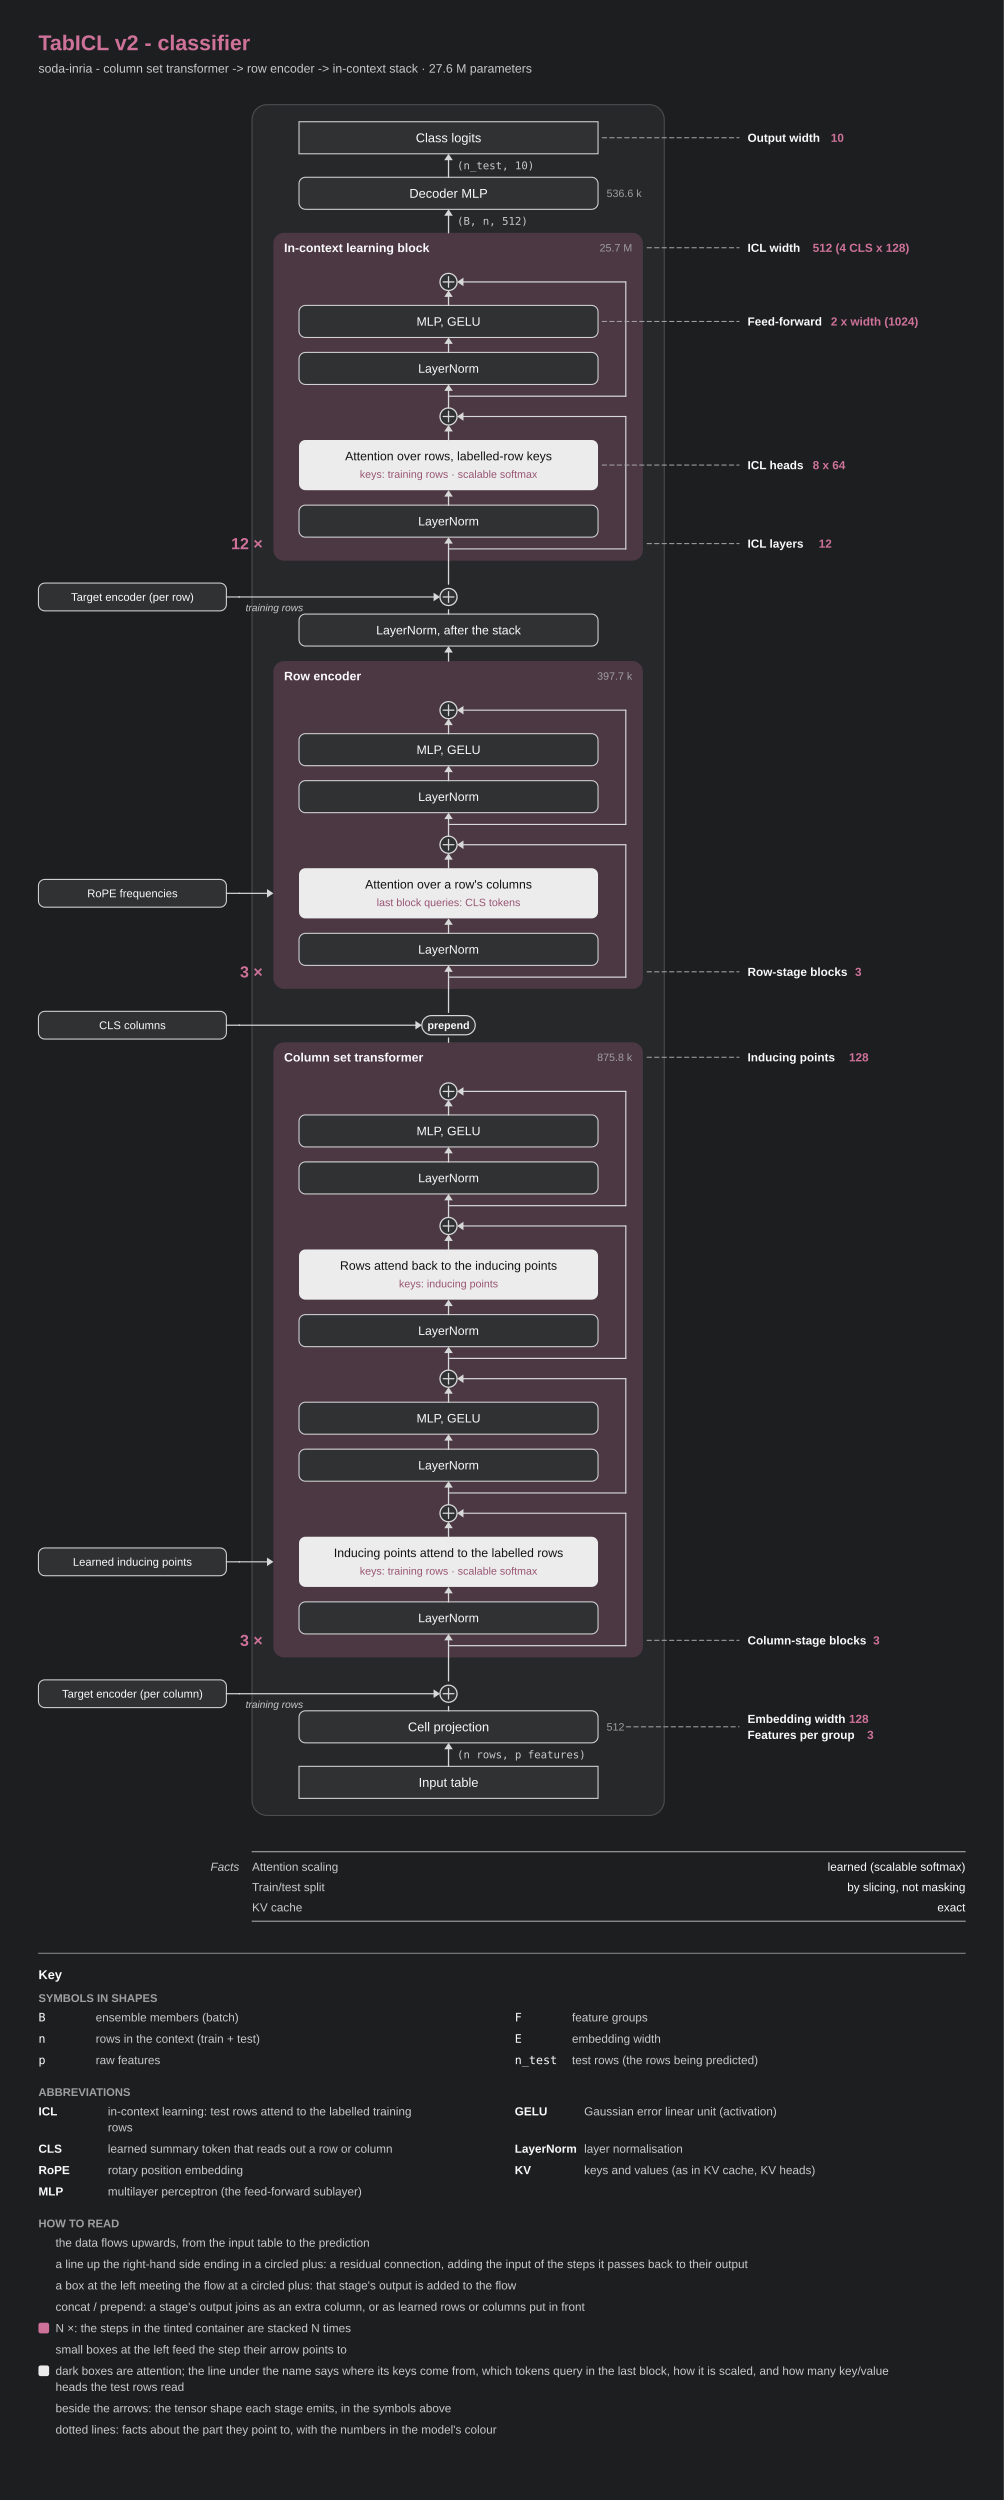
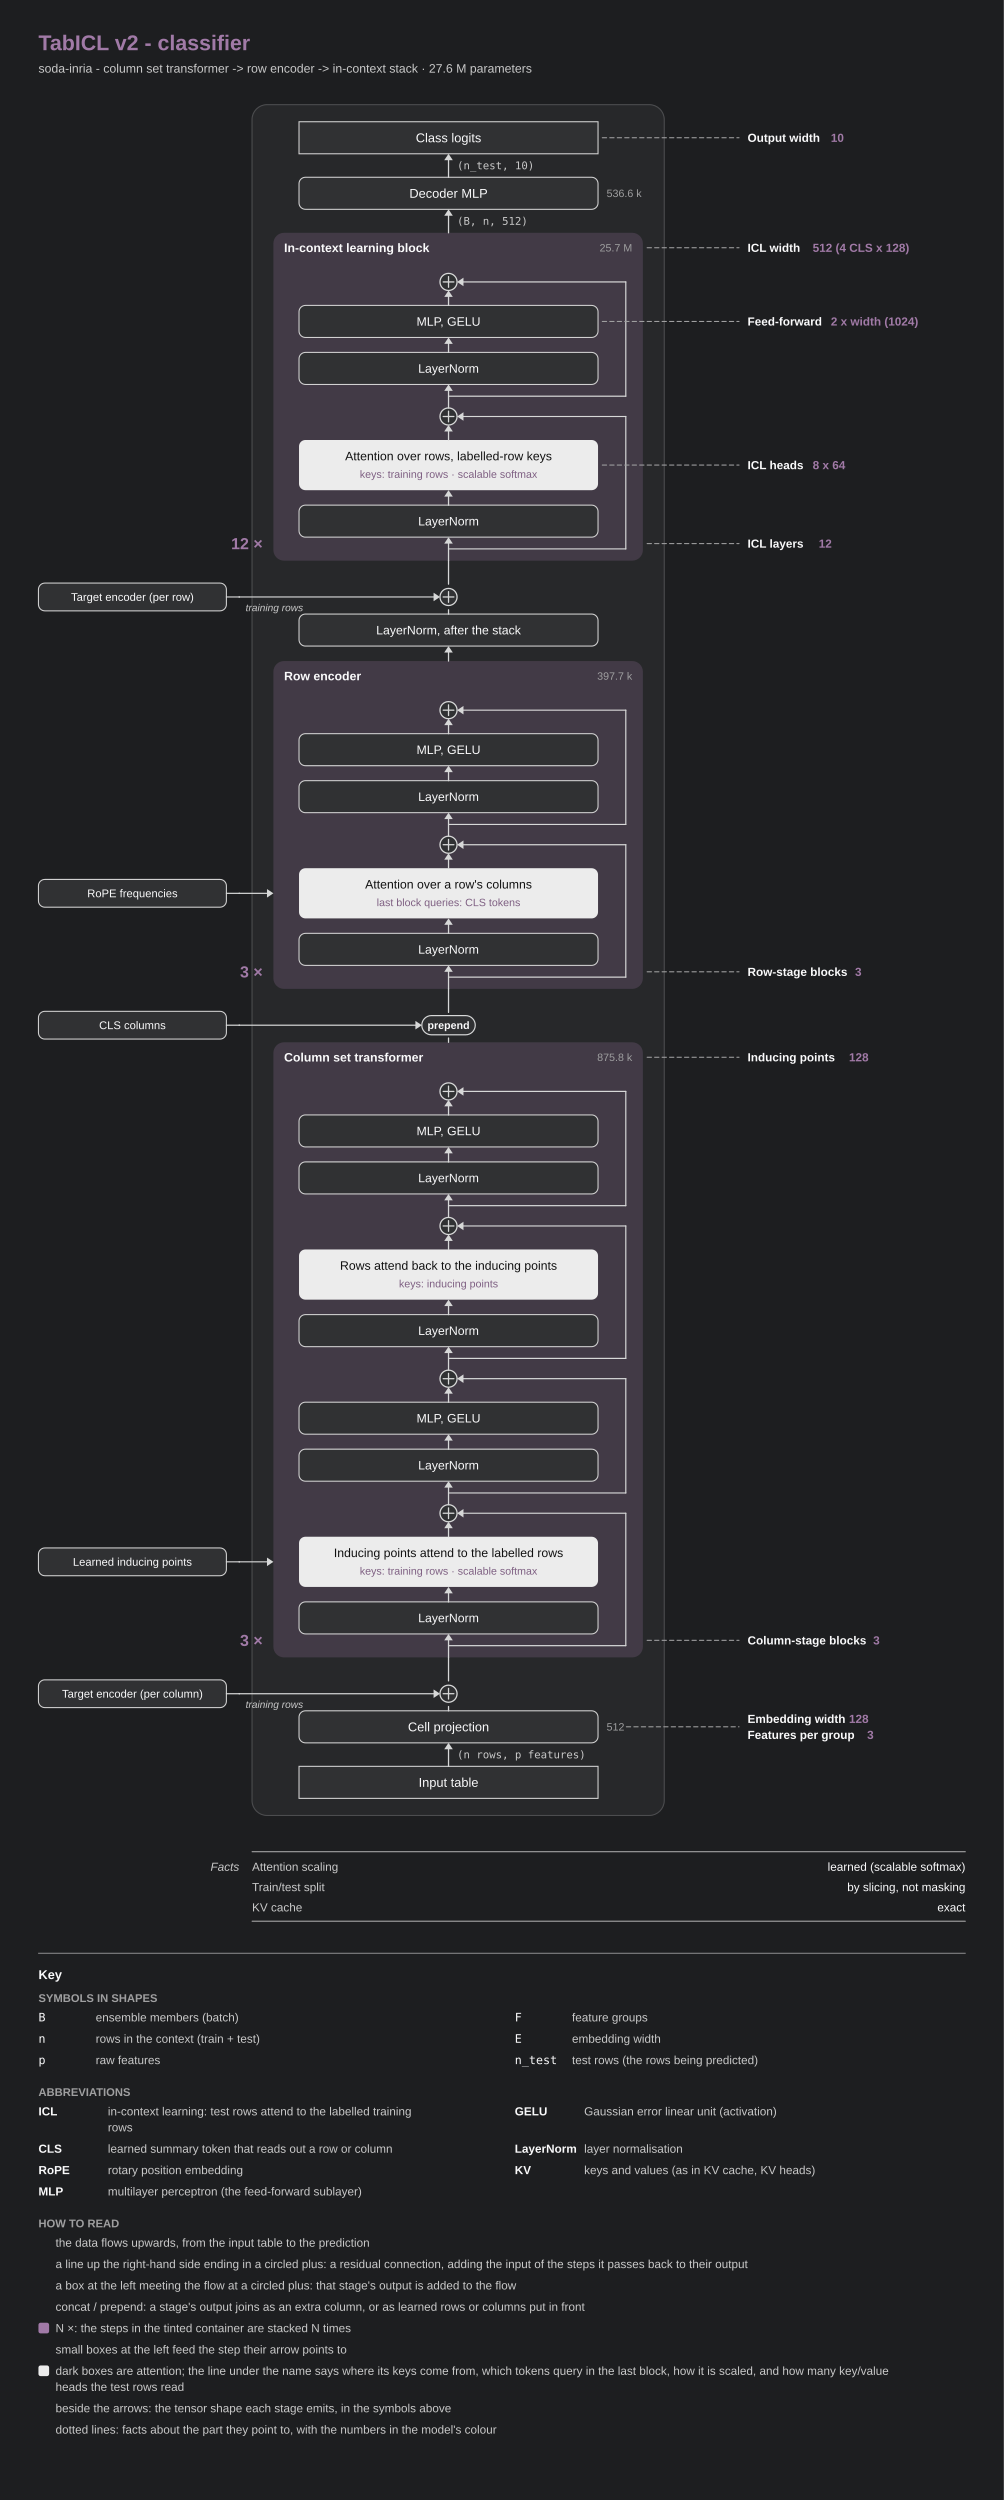
<svg xmlns="http://www.w3.org/2000/svg" width="940" height="2341" viewBox="0 0 940 2341">
  <rect width="940" height="2341" fill="#1d1e20" />
-   <text x="36" y="40" dy="0.35em" font-family="-apple-system, BlinkMacSystemFont, 'Segoe UI', 'Helvetica Neue', Arial, sans-serif" font-size="20px" font-weight="600" fill="#CE729A">TabICL v2 - classifier</text>
+   <text x="36" y="40" dy="0.35em" font-family="-apple-system, BlinkMacSystemFont, 'Segoe UI', 'Helvetica Neue', Arial, sans-serif" font-size="20px" font-weight="600" fill="#A17AA7">TabICL v2 - classifier</text>
  <text x="36" y="64" dy="0.35em" font-family="-apple-system, BlinkMacSystemFont, 'Segoe UI', 'Helvetica Neue', Arial, sans-serif" font-size="11.5px" fill="#C9C9C9">soda-inria  -  column set transformer -&gt; row encoder -&gt; in-context stack  ·  27.6 M parameters</text>
  <rect x="236" y="98" width="386" height="1602" rx="14" fill="#27282A" stroke="#4C4D4F" stroke-width="1" />
-   <rect x="256" y="976" width="346" height="576" rx="10" fill="#4C3843" />
-   <rect x="256" y="619" width="346" height="307" rx="10" fill="#4C3843" />
-   <rect x="256" y="218" width="346" height="307" rx="10" fill="#4C3843" />
+   <rect x="256" y="976" width="346" height="576" rx="10" fill="#423A46" />
+   <rect x="256" y="619" width="346" height="307" rx="10" fill="#423A46" />
+   <rect x="256" y="218" width="346" height="307" rx="10" fill="#423A46" />
  <rect x="280" y="1654" width="280" height="30" fill="#303133" stroke="#D1D1D1" stroke-width="1" />
  <text x="420" y="1669" dy="0.35em" font-family="-apple-system, BlinkMacSystemFont, 'Segoe UI', 'Helvetica Neue', Arial, sans-serif" font-size="12px" text-anchor="middle" fill="#FAFAFB">Input table</text>
  <line x1="420" y1="1654" x2="420" y2="1637" stroke="#D7D8D8" stroke-width="1.2" stroke-linecap="round" />
  <polygon points="416,1638 424,1638 420,1632" fill="#D7D8D8" />
  <rect x="280" y="1602" width="280" height="30" rx="6" fill="#303133" stroke="#D1D1D1" stroke-width="1" />
  <text x="420" y="1617" dy="0.35em" font-family="-apple-system, BlinkMacSystemFont, 'Segoe UI', 'Helvetica Neue', Arial, sans-serif" font-size="12px" text-anchor="middle" fill="#FAFAFB">Cell projection</text>
  <text x="568" y="1617" dy="0.35em" font-family="-apple-system, BlinkMacSystemFont, 'Segoe UI', 'Helvetica Neue', Arial, sans-serif" font-size="10px" fill="#9F9FA0">512</text>
  <line x1="420" y1="1602" x2="420" y2="1598" stroke="#D7D8D8" stroke-width="1.2" stroke-linecap="round" />
  <rect x="412" y="1578" width="16" height="16" rx="8" fill="#303133" stroke="#D7D8D8" stroke-width="1.2" />
  <line x1="415" y1="1586" x2="425" y2="1586" stroke="#D7D8D8" stroke-width="1.2" stroke-linecap="round" />
  <line x1="420" y1="1591" x2="420" y2="1581" stroke="#D7D8D8" stroke-width="1.2" stroke-linecap="round" />
  <line x1="420" y1="1574" x2="420" y2="1552" stroke="#D7D8D8" stroke-width="1.2" stroke-linecap="round" />
  <line x1="420" y1="1552" x2="420" y2="1535" stroke="#D7D8D8" stroke-width="1.2" stroke-linecap="round" />
  <polygon points="416,1536 424,1536 420,1530" fill="#D7D8D8" />
  <rect x="280" y="1500" width="280" height="30" rx="6" fill="#303133" stroke="#D1D1D1" stroke-width="1" />
  <text x="420" y="1515" dy="0.35em" font-family="-apple-system, BlinkMacSystemFont, 'Segoe UI', 'Helvetica Neue', Arial, sans-serif" font-size="11.5px" text-anchor="middle" fill="#FAFAFB">LayerNorm</text>
  <line x1="420" y1="1500" x2="420" y2="1491" stroke="#D7D8D8" stroke-width="1.2" stroke-linecap="round" />
  <polygon points="416,1492 424,1492 420,1486" fill="#D7D8D8" />
  <rect x="280" y="1439" width="280" height="47" rx="6" fill="#ECECEC" />
  <text x="420" y="1454" dy="0.35em" font-family="-apple-system, BlinkMacSystemFont, 'Segoe UI', 'Helvetica Neue', Arial, sans-serif" font-size="11.5px" text-anchor="middle" fill="#111111">Inducing points attend to the labelled rows</text>
-   <text x="420" y="1471" dy="0.35em" font-family="-apple-system, BlinkMacSystemFont, 'Segoe UI', 'Helvetica Neue', Arial, sans-serif" font-size="10px" text-anchor="middle" fill="#985472">keys: training rows · scalable softmax</text>
+   <text x="420" y="1471" dy="0.35em" font-family="-apple-system, BlinkMacSystemFont, 'Segoe UI', 'Helvetica Neue', Arial, sans-serif" font-size="10px" text-anchor="middle" fill="#7E5F82">keys: training rows · scalable softmax</text>
  <line x1="420" y1="1439" x2="420" y2="1430" stroke="#D7D8D8" stroke-width="1.2" stroke-linecap="round" />
  <polygon points="416,1431 424,1431 420,1425" fill="#D7D8D8" />
  <rect x="412" y="1409" width="16" height="16" rx="8" fill="#303133" stroke="#D7D8D8" stroke-width="1.2" />
  <line x1="415" y1="1417" x2="425" y2="1417" stroke="#D7D8D8" stroke-width="1.2" stroke-linecap="round" />
  <line x1="420" y1="1422" x2="420" y2="1412" stroke="#D7D8D8" stroke-width="1.2" stroke-linecap="round" />
  <line x1="420" y1="1541" x2="586" y2="1541" stroke="#D7D8D8" stroke-width="1.1" stroke-linecap="round" />
  <line x1="586" y1="1541" x2="586" y2="1417" stroke="#D7D8D8" stroke-width="1.1" stroke-linecap="round" />
  <line x1="586" y1="1417" x2="433" y2="1417" stroke="#D7D8D8" stroke-width="1.1" stroke-linecap="round" />
  <polygon points="434,1421 434,1413 428,1417" fill="#D7D8D8" />
  <line x1="420" y1="1409" x2="420" y2="1392" stroke="#D7D8D8" stroke-width="1.2" stroke-linecap="round" />
  <polygon points="416,1393 424,1393 420,1387" fill="#D7D8D8" />
  <rect x="280" y="1357" width="280" height="30" rx="6" fill="#303133" stroke="#D1D1D1" stroke-width="1" />
  <text x="420" y="1372" dy="0.35em" font-family="-apple-system, BlinkMacSystemFont, 'Segoe UI', 'Helvetica Neue', Arial, sans-serif" font-size="11.5px" text-anchor="middle" fill="#FAFAFB">LayerNorm</text>
  <line x1="420" y1="1357" x2="420" y2="1348" stroke="#D7D8D8" stroke-width="1.2" stroke-linecap="round" />
  <polygon points="416,1349 424,1349 420,1343" fill="#D7D8D8" />
  <rect x="280" y="1313" width="280" height="30" rx="6" fill="#303133" stroke="#D1D1D1" stroke-width="1" />
  <text x="420" y="1328" dy="0.35em" font-family="-apple-system, BlinkMacSystemFont, 'Segoe UI', 'Helvetica Neue', Arial, sans-serif" font-size="11.5px" text-anchor="middle" fill="#FAFAFB">MLP, GELU</text>
  <line x1="420" y1="1313" x2="420" y2="1304" stroke="#D7D8D8" stroke-width="1.2" stroke-linecap="round" />
  <polygon points="416,1305 424,1305 420,1299" fill="#D7D8D8" />
  <rect x="412" y="1283" width="16" height="16" rx="8" fill="#303133" stroke="#D7D8D8" stroke-width="1.2" />
  <line x1="415" y1="1291" x2="425" y2="1291" stroke="#D7D8D8" stroke-width="1.2" stroke-linecap="round" />
  <line x1="420" y1="1296" x2="420" y2="1286" stroke="#D7D8D8" stroke-width="1.2" stroke-linecap="round" />
  <line x1="420" y1="1398" x2="586" y2="1398" stroke="#D7D8D8" stroke-width="1.1" stroke-linecap="round" />
  <line x1="586" y1="1398" x2="586" y2="1291" stroke="#D7D8D8" stroke-width="1.1" stroke-linecap="round" />
  <line x1="586" y1="1291" x2="433" y2="1291" stroke="#D7D8D8" stroke-width="1.1" stroke-linecap="round" />
  <polygon points="434,1295 434,1287 428,1291" fill="#D7D8D8" />
  <line x1="420" y1="1283" x2="420" y2="1266" stroke="#D7D8D8" stroke-width="1.2" stroke-linecap="round" />
  <polygon points="416,1267 424,1267 420,1261" fill="#D7D8D8" />
  <rect x="280" y="1231" width="280" height="30" rx="6" fill="#303133" stroke="#D1D1D1" stroke-width="1" />
  <text x="420" y="1246" dy="0.35em" font-family="-apple-system, BlinkMacSystemFont, 'Segoe UI', 'Helvetica Neue', Arial, sans-serif" font-size="11.5px" text-anchor="middle" fill="#FAFAFB">LayerNorm</text>
  <line x1="420" y1="1231" x2="420" y2="1222" stroke="#D7D8D8" stroke-width="1.2" stroke-linecap="round" />
  <polygon points="416,1223 424,1223 420,1217" fill="#D7D8D8" />
  <rect x="280" y="1170" width="280" height="47" rx="6" fill="#ECECEC" />
  <text x="420" y="1185" dy="0.35em" font-family="-apple-system, BlinkMacSystemFont, 'Segoe UI', 'Helvetica Neue', Arial, sans-serif" font-size="11.5px" text-anchor="middle" fill="#111111">Rows attend back to the inducing points</text>
-   <text x="420" y="1202" dy="0.35em" font-family="-apple-system, BlinkMacSystemFont, 'Segoe UI', 'Helvetica Neue', Arial, sans-serif" font-size="10px" text-anchor="middle" fill="#985472">keys: inducing points</text>
+   <text x="420" y="1202" dy="0.35em" font-family="-apple-system, BlinkMacSystemFont, 'Segoe UI', 'Helvetica Neue', Arial, sans-serif" font-size="10px" text-anchor="middle" fill="#7E5F82">keys: inducing points</text>
  <line x1="420" y1="1170" x2="420" y2="1161" stroke="#D7D8D8" stroke-width="1.2" stroke-linecap="round" />
  <polygon points="416,1162 424,1162 420,1156" fill="#D7D8D8" />
  <rect x="412" y="1140" width="16" height="16" rx="8" fill="#303133" stroke="#D7D8D8" stroke-width="1.2" />
  <line x1="415" y1="1148" x2="425" y2="1148" stroke="#D7D8D8" stroke-width="1.2" stroke-linecap="round" />
  <line x1="420" y1="1153" x2="420" y2="1143" stroke="#D7D8D8" stroke-width="1.2" stroke-linecap="round" />
  <line x1="420" y1="1272" x2="586" y2="1272" stroke="#D7D8D8" stroke-width="1.1" stroke-linecap="round" />
  <line x1="586" y1="1272" x2="586" y2="1148" stroke="#D7D8D8" stroke-width="1.1" stroke-linecap="round" />
  <line x1="586" y1="1148" x2="433" y2="1148" stroke="#D7D8D8" stroke-width="1.1" stroke-linecap="round" />
  <polygon points="434,1152 434,1144 428,1148" fill="#D7D8D8" />
  <line x1="420" y1="1140" x2="420" y2="1123" stroke="#D7D8D8" stroke-width="1.2" stroke-linecap="round" />
  <polygon points="416,1124 424,1124 420,1118" fill="#D7D8D8" />
  <rect x="280" y="1088" width="280" height="30" rx="6" fill="#303133" stroke="#D1D1D1" stroke-width="1" />
  <text x="420" y="1103" dy="0.35em" font-family="-apple-system, BlinkMacSystemFont, 'Segoe UI', 'Helvetica Neue', Arial, sans-serif" font-size="11.5px" text-anchor="middle" fill="#FAFAFB">LayerNorm</text>
  <line x1="420" y1="1088" x2="420" y2="1079" stroke="#D7D8D8" stroke-width="1.2" stroke-linecap="round" />
  <polygon points="416,1080 424,1080 420,1074" fill="#D7D8D8" />
  <rect x="280" y="1044" width="280" height="30" rx="6" fill="#303133" stroke="#D1D1D1" stroke-width="1" />
  <text x="420" y="1059" dy="0.35em" font-family="-apple-system, BlinkMacSystemFont, 'Segoe UI', 'Helvetica Neue', Arial, sans-serif" font-size="11.5px" text-anchor="middle" fill="#FAFAFB">MLP, GELU</text>
  <line x1="420" y1="1044" x2="420" y2="1035" stroke="#D7D8D8" stroke-width="1.2" stroke-linecap="round" />
  <polygon points="416,1036 424,1036 420,1030" fill="#D7D8D8" />
  <rect x="412" y="1014" width="16" height="16" rx="8" fill="#303133" stroke="#D7D8D8" stroke-width="1.2" />
  <line x1="415" y1="1022" x2="425" y2="1022" stroke="#D7D8D8" stroke-width="1.2" stroke-linecap="round" />
  <line x1="420" y1="1027" x2="420" y2="1017" stroke="#D7D8D8" stroke-width="1.2" stroke-linecap="round" />
  <line x1="420" y1="1129" x2="586" y2="1129" stroke="#D7D8D8" stroke-width="1.1" stroke-linecap="round" />
  <line x1="586" y1="1129" x2="586" y2="1022" stroke="#D7D8D8" stroke-width="1.1" stroke-linecap="round" />
  <line x1="586" y1="1022" x2="433" y2="1022" stroke="#D7D8D8" stroke-width="1.1" stroke-linecap="round" />
  <polygon points="434,1026 434,1018 428,1022" fill="#D7D8D8" />
  <text x="266" y="990" dy="0.35em" font-family="-apple-system, BlinkMacSystemFont, 'Segoe UI', 'Helvetica Neue', Arial, sans-serif" font-size="11.5px" font-weight="600" fill="#FAFAFB">Column set transformer</text>
  <text x="592" y="990" dy="0.35em" font-family="-apple-system, BlinkMacSystemFont, 'Segoe UI', 'Helvetica Neue', Arial, sans-serif" font-size="10px" text-anchor="end" fill="#9F9FA0">875.8 k</text>
-   <text x="246" y="1536" dy="0.35em" font-family="-apple-system, BlinkMacSystemFont, 'Segoe UI', 'Helvetica Neue', Arial, sans-serif" font-size="15px" font-weight="600" text-anchor="end" fill="#CE729A">3 ×</text>
+   <text x="246" y="1536" dy="0.35em" font-family="-apple-system, BlinkMacSystemFont, 'Segoe UI', 'Helvetica Neue', Arial, sans-serif" font-size="15px" font-weight="600" text-anchor="end" fill="#A17AA7">3 ×</text>
  <line x1="420" y1="976" x2="420" y2="972" stroke="#D7D8D8" stroke-width="1.2" stroke-linecap="round" />
  <rect x="394.98" y="951" width="50.05" height="18" rx="9" fill="#303133" stroke="#D7D8D8" stroke-width="1.1" />
  <text x="420" y="960" dy="0.35em" font-family="-apple-system, BlinkMacSystemFont, 'Segoe UI', 'Helvetica Neue', Arial, sans-serif" font-size="10px" font-weight="600" text-anchor="middle" fill="#FAFAFB">prepend</text>
  <line x1="420" y1="948" x2="420" y2="926" stroke="#D7D8D8" stroke-width="1.2" stroke-linecap="round" />
  <line x1="420" y1="926" x2="420" y2="909" stroke="#D7D8D8" stroke-width="1.2" stroke-linecap="round" />
  <polygon points="416,910 424,910 420,904" fill="#D7D8D8" />
  <rect x="280" y="874" width="280" height="30" rx="6" fill="#303133" stroke="#D1D1D1" stroke-width="1" />
  <text x="420" y="889" dy="0.35em" font-family="-apple-system, BlinkMacSystemFont, 'Segoe UI', 'Helvetica Neue', Arial, sans-serif" font-size="11.5px" text-anchor="middle" fill="#FAFAFB">LayerNorm</text>
  <line x1="420" y1="874" x2="420" y2="865" stroke="#D7D8D8" stroke-width="1.2" stroke-linecap="round" />
  <polygon points="416,866 424,866 420,860" fill="#D7D8D8" />
  <rect x="280" y="813" width="280" height="47" rx="6" fill="#ECECEC" />
  <text x="420" y="828" dy="0.35em" font-family="-apple-system, BlinkMacSystemFont, 'Segoe UI', 'Helvetica Neue', Arial, sans-serif" font-size="11.5px" text-anchor="middle" fill="#111111">Attention over a row's columns</text>
-   <text x="420" y="845" dy="0.35em" font-family="-apple-system, BlinkMacSystemFont, 'Segoe UI', 'Helvetica Neue', Arial, sans-serif" font-size="10px" text-anchor="middle" fill="#985472">last block queries: CLS tokens</text>
+   <text x="420" y="845" dy="0.35em" font-family="-apple-system, BlinkMacSystemFont, 'Segoe UI', 'Helvetica Neue', Arial, sans-serif" font-size="10px" text-anchor="middle" fill="#7E5F82">last block queries: CLS tokens</text>
  <line x1="420" y1="813" x2="420" y2="804" stroke="#D7D8D8" stroke-width="1.2" stroke-linecap="round" />
  <polygon points="416,805 424,805 420,799" fill="#D7D8D8" />
  <rect x="412" y="783" width="16" height="16" rx="8" fill="#303133" stroke="#D7D8D8" stroke-width="1.2" />
  <line x1="415" y1="791" x2="425" y2="791" stroke="#D7D8D8" stroke-width="1.2" stroke-linecap="round" />
  <line x1="420" y1="796" x2="420" y2="786" stroke="#D7D8D8" stroke-width="1.2" stroke-linecap="round" />
  <line x1="420" y1="915" x2="586" y2="915" stroke="#D7D8D8" stroke-width="1.1" stroke-linecap="round" />
  <line x1="586" y1="915" x2="586" y2="791" stroke="#D7D8D8" stroke-width="1.1" stroke-linecap="round" />
  <line x1="586" y1="791" x2="433" y2="791" stroke="#D7D8D8" stroke-width="1.1" stroke-linecap="round" />
  <polygon points="434,795 434,787 428,791" fill="#D7D8D8" />
  <line x1="420" y1="783" x2="420" y2="766" stroke="#D7D8D8" stroke-width="1.2" stroke-linecap="round" />
  <polygon points="416,767 424,767 420,761" fill="#D7D8D8" />
  <rect x="280" y="731" width="280" height="30" rx="6" fill="#303133" stroke="#D1D1D1" stroke-width="1" />
  <text x="420" y="746" dy="0.35em" font-family="-apple-system, BlinkMacSystemFont, 'Segoe UI', 'Helvetica Neue', Arial, sans-serif" font-size="11.5px" text-anchor="middle" fill="#FAFAFB">LayerNorm</text>
  <line x1="420" y1="731" x2="420" y2="722" stroke="#D7D8D8" stroke-width="1.2" stroke-linecap="round" />
  <polygon points="416,723 424,723 420,717" fill="#D7D8D8" />
  <rect x="280" y="687" width="280" height="30" rx="6" fill="#303133" stroke="#D1D1D1" stroke-width="1" />
  <text x="420" y="702" dy="0.35em" font-family="-apple-system, BlinkMacSystemFont, 'Segoe UI', 'Helvetica Neue', Arial, sans-serif" font-size="11.5px" text-anchor="middle" fill="#FAFAFB">MLP, GELU</text>
  <line x1="420" y1="687" x2="420" y2="678" stroke="#D7D8D8" stroke-width="1.2" stroke-linecap="round" />
  <polygon points="416,679 424,679 420,673" fill="#D7D8D8" />
  <rect x="412" y="657" width="16" height="16" rx="8" fill="#303133" stroke="#D7D8D8" stroke-width="1.2" />
  <line x1="415" y1="665" x2="425" y2="665" stroke="#D7D8D8" stroke-width="1.2" stroke-linecap="round" />
  <line x1="420" y1="670" x2="420" y2="660" stroke="#D7D8D8" stroke-width="1.2" stroke-linecap="round" />
  <line x1="420" y1="772" x2="586" y2="772" stroke="#D7D8D8" stroke-width="1.1" stroke-linecap="round" />
  <line x1="586" y1="772" x2="586" y2="665" stroke="#D7D8D8" stroke-width="1.1" stroke-linecap="round" />
  <line x1="586" y1="665" x2="433" y2="665" stroke="#D7D8D8" stroke-width="1.1" stroke-linecap="round" />
  <polygon points="434,669 434,661 428,665" fill="#D7D8D8" />
  <text x="266" y="633" dy="0.35em" font-family="-apple-system, BlinkMacSystemFont, 'Segoe UI', 'Helvetica Neue', Arial, sans-serif" font-size="11.5px" font-weight="600" fill="#FAFAFB">Row encoder</text>
  <text x="592" y="633" dy="0.35em" font-family="-apple-system, BlinkMacSystemFont, 'Segoe UI', 'Helvetica Neue', Arial, sans-serif" font-size="10px" text-anchor="end" fill="#9F9FA0">397.7 k</text>
-   <text x="246" y="910" dy="0.35em" font-family="-apple-system, BlinkMacSystemFont, 'Segoe UI', 'Helvetica Neue', Arial, sans-serif" font-size="15px" font-weight="600" text-anchor="end" fill="#CE729A">3 ×</text>
+   <text x="246" y="910" dy="0.35em" font-family="-apple-system, BlinkMacSystemFont, 'Segoe UI', 'Helvetica Neue', Arial, sans-serif" font-size="15px" font-weight="600" text-anchor="end" fill="#A17AA7">3 ×</text>
  <line x1="420" y1="619" x2="420" y2="610" stroke="#D7D8D8" stroke-width="1.2" stroke-linecap="round" />
  <polygon points="416,611 424,611 420,605" fill="#D7D8D8" />
  <rect x="280" y="575" width="280" height="30" rx="6" fill="#303133" stroke="#D1D1D1" stroke-width="1" />
  <text x="420" y="590" dy="0.35em" font-family="-apple-system, BlinkMacSystemFont, 'Segoe UI', 'Helvetica Neue', Arial, sans-serif" font-size="11.5px" text-anchor="middle" fill="#FAFAFB">LayerNorm, after the stack</text>
  <line x1="420" y1="575" x2="420" y2="571" stroke="#D7D8D8" stroke-width="1.2" stroke-linecap="round" />
  <rect x="412" y="551" width="16" height="16" rx="8" fill="#303133" stroke="#D7D8D8" stroke-width="1.2" />
  <line x1="415" y1="559" x2="425" y2="559" stroke="#D7D8D8" stroke-width="1.2" stroke-linecap="round" />
  <line x1="420" y1="564" x2="420" y2="554" stroke="#D7D8D8" stroke-width="1.2" stroke-linecap="round" />
  <line x1="420" y1="547" x2="420" y2="525" stroke="#D7D8D8" stroke-width="1.2" stroke-linecap="round" />
  <line x1="420" y1="525" x2="420" y2="508" stroke="#D7D8D8" stroke-width="1.2" stroke-linecap="round" />
  <polygon points="416,509 424,509 420,503" fill="#D7D8D8" />
  <rect x="280" y="473" width="280" height="30" rx="6" fill="#303133" stroke="#D1D1D1" stroke-width="1" />
  <text x="420" y="488" dy="0.35em" font-family="-apple-system, BlinkMacSystemFont, 'Segoe UI', 'Helvetica Neue', Arial, sans-serif" font-size="11.5px" text-anchor="middle" fill="#FAFAFB">LayerNorm</text>
  <line x1="420" y1="473" x2="420" y2="464" stroke="#D7D8D8" stroke-width="1.2" stroke-linecap="round" />
  <polygon points="416,465 424,465 420,459" fill="#D7D8D8" />
  <rect x="280" y="412" width="280" height="47" rx="6" fill="#ECECEC" />
  <text x="420" y="427" dy="0.35em" font-family="-apple-system, BlinkMacSystemFont, 'Segoe UI', 'Helvetica Neue', Arial, sans-serif" font-size="11.5px" text-anchor="middle" fill="#111111">Attention over rows, labelled-row keys</text>
-   <text x="420" y="444" dy="0.35em" font-family="-apple-system, BlinkMacSystemFont, 'Segoe UI', 'Helvetica Neue', Arial, sans-serif" font-size="10px" text-anchor="middle" fill="#985472">keys: training rows · scalable softmax</text>
+   <text x="420" y="444" dy="0.35em" font-family="-apple-system, BlinkMacSystemFont, 'Segoe UI', 'Helvetica Neue', Arial, sans-serif" font-size="10px" text-anchor="middle" fill="#7E5F82">keys: training rows · scalable softmax</text>
  <line x1="420" y1="412" x2="420" y2="403" stroke="#D7D8D8" stroke-width="1.2" stroke-linecap="round" />
  <polygon points="416,404 424,404 420,398" fill="#D7D8D8" />
  <rect x="412" y="382" width="16" height="16" rx="8" fill="#303133" stroke="#D7D8D8" stroke-width="1.2" />
  <line x1="415" y1="390" x2="425" y2="390" stroke="#D7D8D8" stroke-width="1.2" stroke-linecap="round" />
  <line x1="420" y1="395" x2="420" y2="385" stroke="#D7D8D8" stroke-width="1.2" stroke-linecap="round" />
  <line x1="420" y1="514" x2="586" y2="514" stroke="#D7D8D8" stroke-width="1.1" stroke-linecap="round" />
  <line x1="586" y1="514" x2="586" y2="390" stroke="#D7D8D8" stroke-width="1.1" stroke-linecap="round" />
  <line x1="586" y1="390" x2="433" y2="390" stroke="#D7D8D8" stroke-width="1.1" stroke-linecap="round" />
  <polygon points="434,394 434,386 428,390" fill="#D7D8D8" />
  <line x1="420" y1="382" x2="420" y2="365" stroke="#D7D8D8" stroke-width="1.2" stroke-linecap="round" />
  <polygon points="416,366 424,366 420,360" fill="#D7D8D8" />
  <rect x="280" y="330" width="280" height="30" rx="6" fill="#303133" stroke="#D1D1D1" stroke-width="1" />
  <text x="420" y="345" dy="0.35em" font-family="-apple-system, BlinkMacSystemFont, 'Segoe UI', 'Helvetica Neue', Arial, sans-serif" font-size="11.5px" text-anchor="middle" fill="#FAFAFB">LayerNorm</text>
  <line x1="420" y1="330" x2="420" y2="321" stroke="#D7D8D8" stroke-width="1.2" stroke-linecap="round" />
  <polygon points="416,322 424,322 420,316" fill="#D7D8D8" />
  <rect x="280" y="286" width="280" height="30" rx="6" fill="#303133" stroke="#D1D1D1" stroke-width="1" />
  <text x="420" y="301" dy="0.35em" font-family="-apple-system, BlinkMacSystemFont, 'Segoe UI', 'Helvetica Neue', Arial, sans-serif" font-size="11.5px" text-anchor="middle" fill="#FAFAFB">MLP, GELU</text>
  <line x1="420" y1="286" x2="420" y2="277" stroke="#D7D8D8" stroke-width="1.2" stroke-linecap="round" />
  <polygon points="416,278 424,278 420,272" fill="#D7D8D8" />
  <rect x="412" y="256" width="16" height="16" rx="8" fill="#303133" stroke="#D7D8D8" stroke-width="1.2" />
  <line x1="415" y1="264" x2="425" y2="264" stroke="#D7D8D8" stroke-width="1.2" stroke-linecap="round" />
  <line x1="420" y1="269" x2="420" y2="259" stroke="#D7D8D8" stroke-width="1.2" stroke-linecap="round" />
  <line x1="420" y1="371" x2="586" y2="371" stroke="#D7D8D8" stroke-width="1.1" stroke-linecap="round" />
  <line x1="586" y1="371" x2="586" y2="264" stroke="#D7D8D8" stroke-width="1.1" stroke-linecap="round" />
  <line x1="586" y1="264" x2="433" y2="264" stroke="#D7D8D8" stroke-width="1.1" stroke-linecap="round" />
  <polygon points="434,268 434,260 428,264" fill="#D7D8D8" />
  <text x="266" y="232" dy="0.35em" font-family="-apple-system, BlinkMacSystemFont, 'Segoe UI', 'Helvetica Neue', Arial, sans-serif" font-size="11.5px" font-weight="600" fill="#FAFAFB">In-context learning block</text>
  <text x="592" y="232" dy="0.35em" font-family="-apple-system, BlinkMacSystemFont, 'Segoe UI', 'Helvetica Neue', Arial, sans-serif" font-size="10px" text-anchor="end" fill="#9F9FA0">25.7 M</text>
-   <text x="246" y="509" dy="0.35em" font-family="-apple-system, BlinkMacSystemFont, 'Segoe UI', 'Helvetica Neue', Arial, sans-serif" font-size="15px" font-weight="600" text-anchor="end" fill="#CE729A">12 ×</text>
+   <text x="246" y="509" dy="0.35em" font-family="-apple-system, BlinkMacSystemFont, 'Segoe UI', 'Helvetica Neue', Arial, sans-serif" font-size="15px" font-weight="600" text-anchor="end" fill="#A17AA7">12 ×</text>
  <line x1="420" y1="218" x2="420" y2="201" stroke="#D7D8D8" stroke-width="1.2" stroke-linecap="round" />
  <polygon points="416,202 424,202 420,196" fill="#D7D8D8" />
  <rect x="280" y="166" width="280" height="30" rx="6" fill="#303133" stroke="#D1D1D1" stroke-width="1" />
  <text x="420" y="181" dy="0.35em" font-family="-apple-system, BlinkMacSystemFont, 'Segoe UI', 'Helvetica Neue', Arial, sans-serif" font-size="12px" text-anchor="middle" fill="#FAFAFB">Decoder MLP</text>
  <text x="568" y="181" dy="0.35em" font-family="-apple-system, BlinkMacSystemFont, 'Segoe UI', 'Helvetica Neue', Arial, sans-serif" font-size="10px" fill="#9F9FA0">536.6 k</text>
  <line x1="420" y1="166" x2="420" y2="149" stroke="#D7D8D8" stroke-width="1.2" stroke-linecap="round" />
  <polygon points="416,150 424,150 420,144" fill="#D7D8D8" />
  <rect x="280" y="114" width="280" height="30" fill="#303133" stroke="#D1D1D1" stroke-width="1" />
  <text x="420" y="129" dy="0.35em" font-family="-apple-system, BlinkMacSystemFont, 'Segoe UI', 'Helvetica Neue', Arial, sans-serif" font-size="12px" text-anchor="middle" fill="#FAFAFB">Class logits</text>
  <rect x="36" y="1573" width="176" height="26" rx="6" fill="#303133" stroke="#D1D1D1" stroke-width="1" />
  <text x="124" y="1586" dy="0.35em" font-family="-apple-system, BlinkMacSystemFont, 'Segoe UI', 'Helvetica Neue', Arial, sans-serif" font-size="10.5px" text-anchor="middle" fill="#FAFAFB">Target encoder (per column)</text>
  <line x1="212" y1="1586" x2="224" y2="1586" stroke="#D7D8D8" stroke-width="1.1" stroke-linecap="round" />
  <line x1="224" y1="1586" x2="224" y2="1586" stroke="#D7D8D8" stroke-width="1.1" stroke-linecap="round" />
  <line x1="224" y1="1586" x2="407" y2="1586" stroke="#D7D8D8" stroke-width="1.1" stroke-linecap="round" />
  <polygon points="406,1590 406,1582 412,1586" fill="#D7D8D8" />
  <text x="230" y="1596" dy="0.35em" font-family="-apple-system, BlinkMacSystemFont, 'Segoe UI', 'Helvetica Neue', Arial, sans-serif" font-size="9.5px" font-style="italic" fill="#C9C9C9">training rows</text>
  <rect x="36" y="1449.5" width="176" height="26" rx="6" fill="#303133" stroke="#D1D1D1" stroke-width="1" />
  <text x="124" y="1462.5" dy="0.35em" font-family="-apple-system, BlinkMacSystemFont, 'Segoe UI', 'Helvetica Neue', Arial, sans-serif" font-size="10.5px" text-anchor="middle" fill="#FAFAFB">Learned inducing points</text>
  <line x1="212" y1="1462.5" x2="224" y2="1462.5" stroke="#D7D8D8" stroke-width="1.1" stroke-linecap="round" />
  <line x1="224" y1="1462.5" x2="224" y2="1462.5" stroke="#D7D8D8" stroke-width="1.1" stroke-linecap="round" />
  <line x1="224" y1="1462.5" x2="251" y2="1462.5" stroke="#D7D8D8" stroke-width="1.1" stroke-linecap="round" />
  <polygon points="250,1466.5 250,1458.5 256,1462.5" fill="#D7D8D8" />
  <rect x="36" y="947" width="176" height="26" rx="6" fill="#303133" stroke="#D1D1D1" stroke-width="1" />
  <text x="124" y="960" dy="0.35em" font-family="-apple-system, BlinkMacSystemFont, 'Segoe UI', 'Helvetica Neue', Arial, sans-serif" font-size="10.5px" text-anchor="middle" fill="#FAFAFB">CLS columns</text>
  <line x1="212" y1="960" x2="224" y2="960" stroke="#D7D8D8" stroke-width="1.1" stroke-linecap="round" />
  <line x1="224" y1="960" x2="224" y2="960" stroke="#D7D8D8" stroke-width="1.1" stroke-linecap="round" />
  <line x1="224" y1="960" x2="389.98" y2="960" stroke="#D7D8D8" stroke-width="1.1" stroke-linecap="round" />
  <polygon points="388.98,964 388.98,956 394.98,960" fill="#D7D8D8" />
  <rect x="36" y="823.5" width="176" height="26" rx="6" fill="#303133" stroke="#D1D1D1" stroke-width="1" />
  <text x="124" y="836.5" dy="0.35em" font-family="-apple-system, BlinkMacSystemFont, 'Segoe UI', 'Helvetica Neue', Arial, sans-serif" font-size="10.5px" text-anchor="middle" fill="#FAFAFB">RoPE frequencies</text>
  <line x1="212" y1="836.5" x2="224" y2="836.5" stroke="#D7D8D8" stroke-width="1.1" stroke-linecap="round" />
  <line x1="224" y1="836.5" x2="224" y2="836.5" stroke="#D7D8D8" stroke-width="1.1" stroke-linecap="round" />
  <line x1="224" y1="836.5" x2="251" y2="836.5" stroke="#D7D8D8" stroke-width="1.1" stroke-linecap="round" />
  <polygon points="250,840.5 250,832.5 256,836.5" fill="#D7D8D8" />
  <rect x="36" y="546" width="176" height="26" rx="6" fill="#303133" stroke="#D1D1D1" stroke-width="1" />
  <text x="124" y="559" dy="0.35em" font-family="-apple-system, BlinkMacSystemFont, 'Segoe UI', 'Helvetica Neue', Arial, sans-serif" font-size="10.5px" text-anchor="middle" fill="#FAFAFB">Target encoder (per row)</text>
  <line x1="212" y1="559" x2="224" y2="559" stroke="#D7D8D8" stroke-width="1.1" stroke-linecap="round" />
  <line x1="224" y1="559" x2="224" y2="559" stroke="#D7D8D8" stroke-width="1.1" stroke-linecap="round" />
  <line x1="224" y1="559" x2="407" y2="559" stroke="#D7D8D8" stroke-width="1.1" stroke-linecap="round" />
  <polygon points="406,563 406,555 412,559" fill="#D7D8D8" />
  <text x="230" y="569" dy="0.35em" font-family="-apple-system, BlinkMacSystemFont, 'Segoe UI', 'Helvetica Neue', Arial, sans-serif" font-size="9.5px" font-style="italic" fill="#C9C9C9">training rows</text>
  <text x="428" y="1643" dy="0.35em" font-family="ui-monospace, SFMono-Regular, Menlo, Consolas, monospace" font-size="10px" fill="#C9C9C9">(n rows, p features)</text>
  <text x="428" y="207" dy="0.35em" font-family="ui-monospace, SFMono-Regular, Menlo, Consolas, monospace" font-size="10px" fill="#C9C9C9">(B, n, 512)</text>
  <text x="428" y="155" dy="0.35em" font-family="ui-monospace, SFMono-Regular, Menlo, Consolas, monospace" font-size="10px" fill="#C9C9C9">(n_test, 10)</text>
  <line x1="586.55" y1="1617" x2="692" y2="1617" stroke="#9F9FA0" stroke-width="1" stroke-linecap="round" stroke-dasharray="4 3" />
  <text x="700" y="1609.5" dy="0.35em" font-family="-apple-system, BlinkMacSystemFont, 'Segoe UI', 'Helvetica Neue', Arial, sans-serif" font-size="11px" font-weight="600" fill="#FAFAFB">Embedding width</text>
-   <text x="794.98" y="1609.5" dy="0.35em" font-family="-apple-system, BlinkMacSystemFont, 'Segoe UI', 'Helvetica Neue', Arial, sans-serif" font-size="11px" font-weight="600" fill="#CE729A">128</text>
+   <text x="794.98" y="1609.5" dy="0.35em" font-family="-apple-system, BlinkMacSystemFont, 'Segoe UI', 'Helvetica Neue', Arial, sans-serif" font-size="11px" font-weight="600" fill="#A17AA7">128</text>
  <text x="700" y="1624.5" dy="0.35em" font-family="-apple-system, BlinkMacSystemFont, 'Segoe UI', 'Helvetica Neue', Arial, sans-serif" font-size="11px" font-weight="600" fill="#FAFAFB">Features per group</text>
-   <text x="811.97" y="1624.5" dy="0.35em" font-family="-apple-system, BlinkMacSystemFont, 'Segoe UI', 'Helvetica Neue', Arial, sans-serif" font-size="11px" font-weight="600" fill="#CE729A">3</text>
+   <text x="811.97" y="1624.5" dy="0.35em" font-family="-apple-system, BlinkMacSystemFont, 'Segoe UI', 'Helvetica Neue', Arial, sans-serif" font-size="11px" font-weight="600" fill="#A17AA7">3</text>
  <line x1="606" y1="1536" x2="692" y2="1536" stroke="#9F9FA0" stroke-width="1" stroke-linecap="round" stroke-dasharray="4 3" />
  <text x="700" y="1536" dy="0.35em" font-family="-apple-system, BlinkMacSystemFont, 'Segoe UI', 'Helvetica Neue', Arial, sans-serif" font-size="11px" font-weight="600" fill="#FAFAFB">Column-stage blocks</text>
-   <text x="817.64" y="1536" dy="0.35em" font-family="-apple-system, BlinkMacSystemFont, 'Segoe UI', 'Helvetica Neue', Arial, sans-serif" font-size="11px" font-weight="600" fill="#CE729A">3</text>
+   <text x="817.64" y="1536" dy="0.35em" font-family="-apple-system, BlinkMacSystemFont, 'Segoe UI', 'Helvetica Neue', Arial, sans-serif" font-size="11px" font-weight="600" fill="#A17AA7">3</text>
  <line x1="606" y1="990" x2="692" y2="990" stroke="#9F9FA0" stroke-width="1" stroke-linecap="round" stroke-dasharray="4 3" />
  <text x="700" y="990" dy="0.35em" font-family="-apple-system, BlinkMacSystemFont, 'Segoe UI', 'Helvetica Neue', Arial, sans-serif" font-size="11px" font-weight="600" fill="#FAFAFB">Inducing points</text>
-   <text x="794.98" y="990" dy="0.35em" font-family="-apple-system, BlinkMacSystemFont, 'Segoe UI', 'Helvetica Neue', Arial, sans-serif" font-size="11px" font-weight="600" fill="#CE729A">128</text>
+   <text x="794.98" y="990" dy="0.35em" font-family="-apple-system, BlinkMacSystemFont, 'Segoe UI', 'Helvetica Neue', Arial, sans-serif" font-size="11px" font-weight="600" fill="#A17AA7">128</text>
  <line x1="606" y1="910" x2="692" y2="910" stroke="#9F9FA0" stroke-width="1" stroke-linecap="round" stroke-dasharray="4 3" />
  <text x="700" y="910" dy="0.35em" font-family="-apple-system, BlinkMacSystemFont, 'Segoe UI', 'Helvetica Neue', Arial, sans-serif" font-size="11px" font-weight="600" fill="#FAFAFB">Row-stage blocks</text>
-   <text x="800.64" y="910" dy="0.35em" font-family="-apple-system, BlinkMacSystemFont, 'Segoe UI', 'Helvetica Neue', Arial, sans-serif" font-size="11px" font-weight="600" fill="#CE729A">3</text>
+   <text x="800.64" y="910" dy="0.35em" font-family="-apple-system, BlinkMacSystemFont, 'Segoe UI', 'Helvetica Neue', Arial, sans-serif" font-size="11px" font-weight="600" fill="#A17AA7">3</text>
  <line x1="606" y1="509" x2="692" y2="509" stroke="#9F9FA0" stroke-width="1" stroke-linecap="round" stroke-dasharray="4 3" />
  <text x="700" y="509" dy="0.35em" font-family="-apple-system, BlinkMacSystemFont, 'Segoe UI', 'Helvetica Neue', Arial, sans-serif" font-size="11px" font-weight="600" fill="#FAFAFB">ICL layers</text>
-   <text x="766.65" y="509" dy="0.35em" font-family="-apple-system, BlinkMacSystemFont, 'Segoe UI', 'Helvetica Neue', Arial, sans-serif" font-size="11px" font-weight="600" fill="#CE729A">12</text>
+   <text x="766.65" y="509" dy="0.35em" font-family="-apple-system, BlinkMacSystemFont, 'Segoe UI', 'Helvetica Neue', Arial, sans-serif" font-size="11px" font-weight="600" fill="#A17AA7">12</text>
  <line x1="564" y1="435.5" x2="692" y2="435.5" stroke="#9F9FA0" stroke-width="1" stroke-linecap="round" stroke-dasharray="4 3" />
  <text x="700" y="435.5" dy="0.35em" font-family="-apple-system, BlinkMacSystemFont, 'Segoe UI', 'Helvetica Neue', Arial, sans-serif" font-size="11px" font-weight="600" fill="#FAFAFB">ICL heads</text>
-   <text x="760.98" y="435.5" dy="0.35em" font-family="-apple-system, BlinkMacSystemFont, 'Segoe UI', 'Helvetica Neue', Arial, sans-serif" font-size="11px" font-weight="600" fill="#CE729A">8 x 64</text>
+   <text x="760.98" y="435.5" dy="0.35em" font-family="-apple-system, BlinkMacSystemFont, 'Segoe UI', 'Helvetica Neue', Arial, sans-serif" font-size="11px" font-weight="600" fill="#A17AA7">8 x 64</text>
  <line x1="564" y1="301" x2="692" y2="301" stroke="#9F9FA0" stroke-width="1" stroke-linecap="round" stroke-dasharray="4 3" />
  <text x="700" y="301" dy="0.35em" font-family="-apple-system, BlinkMacSystemFont, 'Segoe UI', 'Helvetica Neue', Arial, sans-serif" font-size="11px" font-weight="600" fill="#FAFAFB">Feed-forward</text>
-   <text x="777.98" y="301" dy="0.35em" font-family="-apple-system, BlinkMacSystemFont, 'Segoe UI', 'Helvetica Neue', Arial, sans-serif" font-size="11px" font-weight="600" fill="#CE729A">2 x width (1024)</text>
+   <text x="777.98" y="301" dy="0.35em" font-family="-apple-system, BlinkMacSystemFont, 'Segoe UI', 'Helvetica Neue', Arial, sans-serif" font-size="11px" font-weight="600" fill="#A17AA7">2 x width (1024)</text>
  <line x1="606" y1="232" x2="692" y2="232" stroke="#9F9FA0" stroke-width="1" stroke-linecap="round" stroke-dasharray="4 3" />
  <text x="700" y="232" dy="0.35em" font-family="-apple-system, BlinkMacSystemFont, 'Segoe UI', 'Helvetica Neue', Arial, sans-serif" font-size="11px" font-weight="600" fill="#FAFAFB">ICL width</text>
-   <text x="760.98" y="232" dy="0.35em" font-family="-apple-system, BlinkMacSystemFont, 'Segoe UI', 'Helvetica Neue', Arial, sans-serif" font-size="11px" font-weight="600" fill="#CE729A">512 (4 CLS x 128)</text>
+   <text x="760.98" y="232" dy="0.35em" font-family="-apple-system, BlinkMacSystemFont, 'Segoe UI', 'Helvetica Neue', Arial, sans-serif" font-size="11px" font-weight="600" fill="#A17AA7">512 (4 CLS x 128)</text>
  <line x1="564" y1="129" x2="692" y2="129" stroke="#9F9FA0" stroke-width="1" stroke-linecap="round" stroke-dasharray="4 3" />
  <text x="700" y="129" dy="0.35em" font-family="-apple-system, BlinkMacSystemFont, 'Segoe UI', 'Helvetica Neue', Arial, sans-serif" font-size="11px" font-weight="600" fill="#FAFAFB">Output width</text>
-   <text x="777.98" y="129" dy="0.35em" font-family="-apple-system, BlinkMacSystemFont, 'Segoe UI', 'Helvetica Neue', Arial, sans-serif" font-size="11px" font-weight="600" fill="#CE729A">10</text>
+   <text x="777.98" y="129" dy="0.35em" font-family="-apple-system, BlinkMacSystemFont, 'Segoe UI', 'Helvetica Neue', Arial, sans-serif" font-size="11px" font-weight="600" fill="#A17AA7">10</text>
  <line x1="236" y1="1734" x2="904" y2="1734" stroke="#C9C9C9" stroke-width="0.8" stroke-linecap="round" />
  <text x="224" y="1748" dy="0.35em" font-family="-apple-system, BlinkMacSystemFont, 'Segoe UI', 'Helvetica Neue', Arial, sans-serif" font-size="11px" font-style="italic" text-anchor="end" fill="#C9C9C9">Facts</text>
  <text x="236" y="1748" dy="0.35em" font-family="-apple-system, BlinkMacSystemFont, 'Segoe UI', 'Helvetica Neue', Arial, sans-serif" font-size="11px" fill="#C9C9C9">Attention scaling</text>
  <text x="904" y="1748" dy="0.35em" font-family="-apple-system, BlinkMacSystemFont, 'Segoe UI', 'Helvetica Neue', Arial, sans-serif" font-size="11px" text-anchor="end" fill="#FAFAFB">learned (scalable softmax)</text>
  <text x="236" y="1767" dy="0.35em" font-family="-apple-system, BlinkMacSystemFont, 'Segoe UI', 'Helvetica Neue', Arial, sans-serif" font-size="11px" fill="#C9C9C9">Train/test split</text>
  <text x="904" y="1767" dy="0.35em" font-family="-apple-system, BlinkMacSystemFont, 'Segoe UI', 'Helvetica Neue', Arial, sans-serif" font-size="11px" text-anchor="end" fill="#FAFAFB">by slicing, not masking</text>
  <text x="236" y="1786" dy="0.35em" font-family="-apple-system, BlinkMacSystemFont, 'Segoe UI', 'Helvetica Neue', Arial, sans-serif" font-size="11px" fill="#C9C9C9">KV cache</text>
  <text x="904" y="1786" dy="0.35em" font-family="-apple-system, BlinkMacSystemFont, 'Segoe UI', 'Helvetica Neue', Arial, sans-serif" font-size="11px" text-anchor="end" fill="#FAFAFB">exact</text>
  <line x1="236" y1="1799" x2="904" y2="1799" stroke="#C9C9C9" stroke-width="0.8" stroke-linecap="round" />
  <line x1="36" y1="1829" x2="904" y2="1829" stroke="#9F9FA0" stroke-width="0.8" stroke-linecap="round" />
  <text x="36" y="1849" dy="0.35em" font-family="-apple-system, BlinkMacSystemFont, 'Segoe UI', 'Helvetica Neue', Arial, sans-serif" font-size="12px" font-weight="600" fill="#FAFAFB">Key</text>
  <text x="36" y="1871" dy="0.35em" font-family="-apple-system, BlinkMacSystemFont, 'Segoe UI', 'Helvetica Neue', Arial, sans-serif" font-size="10.5px" font-weight="600" fill="#9F9FA0">SYMBOLS IN SHAPES</text>
  <text x="36" y="1889" dy="0.35em" font-family="ui-monospace, SFMono-Regular, Menlo, Consolas, monospace" font-size="11px" fill="#FAFAFB">B</text>
  <text x="89.6" y="1889" dy="0.35em" font-family="-apple-system, BlinkMacSystemFont, 'Segoe UI', 'Helvetica Neue', Arial, sans-serif" font-size="11px" fill="#C9C9C9">ensemble members (batch)</text>
  <text x="36" y="1909" dy="0.35em" font-family="ui-monospace, SFMono-Regular, Menlo, Consolas, monospace" font-size="11px" fill="#FAFAFB">n</text>
  <text x="89.6" y="1909" dy="0.35em" font-family="-apple-system, BlinkMacSystemFont, 'Segoe UI', 'Helvetica Neue', Arial, sans-serif" font-size="11px" fill="#C9C9C9">rows in the context (train + test)</text>
  <text x="36" y="1929" dy="0.35em" font-family="ui-monospace, SFMono-Regular, Menlo, Consolas, monospace" font-size="11px" fill="#FAFAFB">p</text>
  <text x="89.6" y="1929" dy="0.35em" font-family="-apple-system, BlinkMacSystemFont, 'Segoe UI', 'Helvetica Neue', Arial, sans-serif" font-size="11px" fill="#C9C9C9">raw features</text>
  <text x="482" y="1889" dy="0.35em" font-family="ui-monospace, SFMono-Regular, Menlo, Consolas, monospace" font-size="11px" fill="#FAFAFB">F</text>
  <text x="535.6" y="1889" dy="0.35em" font-family="-apple-system, BlinkMacSystemFont, 'Segoe UI', 'Helvetica Neue', Arial, sans-serif" font-size="11px" fill="#C9C9C9">feature groups</text>
  <text x="482" y="1909" dy="0.35em" font-family="ui-monospace, SFMono-Regular, Menlo, Consolas, monospace" font-size="11px" fill="#FAFAFB">E</text>
  <text x="535.6" y="1909" dy="0.35em" font-family="-apple-system, BlinkMacSystemFont, 'Segoe UI', 'Helvetica Neue', Arial, sans-serif" font-size="11px" fill="#C9C9C9">embedding width</text>
  <text x="482" y="1929" dy="0.35em" font-family="ui-monospace, SFMono-Regular, Menlo, Consolas, monospace" font-size="11px" fill="#FAFAFB">n_test</text>
  <text x="535.6" y="1929" dy="0.35em" font-family="-apple-system, BlinkMacSystemFont, 'Segoe UI', 'Helvetica Neue', Arial, sans-serif" font-size="11px" fill="#C9C9C9">test rows (the rows being predicted)</text>
  <text x="36" y="1959" dy="0.35em" font-family="-apple-system, BlinkMacSystemFont, 'Segoe UI', 'Helvetica Neue', Arial, sans-serif" font-size="10.5px" font-weight="600" fill="#9F9FA0">ABBREVIATIONS</text>
  <text x="36" y="1977" dy="0.35em" font-family="-apple-system, BlinkMacSystemFont, 'Segoe UI', 'Helvetica Neue', Arial, sans-serif" font-size="11px" font-weight="600" fill="#FAFAFB">ICL</text>
  <text x="100.98" y="1977" dy="0.35em" font-family="-apple-system, BlinkMacSystemFont, 'Segoe UI', 'Helvetica Neue', Arial, sans-serif" font-size="11px" fill="#C9C9C9">in-context learning: test rows attend to the labelled training</text>
  <text x="100.98" y="1992" dy="0.35em" font-family="-apple-system, BlinkMacSystemFont, 'Segoe UI', 'Helvetica Neue', Arial, sans-serif" font-size="11px" fill="#C9C9C9">rows</text>
  <text x="36" y="2012" dy="0.35em" font-family="-apple-system, BlinkMacSystemFont, 'Segoe UI', 'Helvetica Neue', Arial, sans-serif" font-size="11px" font-weight="600" fill="#FAFAFB">CLS</text>
  <text x="100.98" y="2012" dy="0.35em" font-family="-apple-system, BlinkMacSystemFont, 'Segoe UI', 'Helvetica Neue', Arial, sans-serif" font-size="11px" fill="#C9C9C9">learned summary token that reads out a row or column</text>
  <text x="36" y="2032" dy="0.35em" font-family="-apple-system, BlinkMacSystemFont, 'Segoe UI', 'Helvetica Neue', Arial, sans-serif" font-size="11px" font-weight="600" fill="#FAFAFB">RoPE</text>
  <text x="100.98" y="2032" dy="0.35em" font-family="-apple-system, BlinkMacSystemFont, 'Segoe UI', 'Helvetica Neue', Arial, sans-serif" font-size="11px" fill="#C9C9C9">rotary position embedding</text>
  <text x="36" y="2052" dy="0.35em" font-family="-apple-system, BlinkMacSystemFont, 'Segoe UI', 'Helvetica Neue', Arial, sans-serif" font-size="11px" font-weight="600" fill="#FAFAFB">MLP</text>
  <text x="100.98" y="2052" dy="0.35em" font-family="-apple-system, BlinkMacSystemFont, 'Segoe UI', 'Helvetica Neue', Arial, sans-serif" font-size="11px" fill="#C9C9C9">multilayer perceptron (the feed-forward sublayer)</text>
  <text x="482" y="1977" dy="0.35em" font-family="-apple-system, BlinkMacSystemFont, 'Segoe UI', 'Helvetica Neue', Arial, sans-serif" font-size="11px" font-weight="600" fill="#FAFAFB">GELU</text>
  <text x="546.98" y="1977" dy="0.35em" font-family="-apple-system, BlinkMacSystemFont, 'Segoe UI', 'Helvetica Neue', Arial, sans-serif" font-size="11px" fill="#C9C9C9">Gaussian error linear unit (activation)</text>
  <text x="482" y="2012" dy="0.35em" font-family="-apple-system, BlinkMacSystemFont, 'Segoe UI', 'Helvetica Neue', Arial, sans-serif" font-size="11px" font-weight="600" fill="#FAFAFB">LayerNorm</text>
  <text x="546.98" y="2012" dy="0.35em" font-family="-apple-system, BlinkMacSystemFont, 'Segoe UI', 'Helvetica Neue', Arial, sans-serif" font-size="11px" fill="#C9C9C9">layer normalisation</text>
  <text x="482" y="2032" dy="0.35em" font-family="-apple-system, BlinkMacSystemFont, 'Segoe UI', 'Helvetica Neue', Arial, sans-serif" font-size="11px" font-weight="600" fill="#FAFAFB">KV</text>
  <text x="546.98" y="2032" dy="0.35em" font-family="-apple-system, BlinkMacSystemFont, 'Segoe UI', 'Helvetica Neue', Arial, sans-serif" font-size="11px" fill="#C9C9C9">keys and values (as in KV cache, KV heads)</text>
  <text x="36" y="2082" dy="0.35em" font-family="-apple-system, BlinkMacSystemFont, 'Segoe UI', 'Helvetica Neue', Arial, sans-serif" font-size="10.5px" font-weight="600" fill="#9F9FA0">HOW TO READ</text>
  <text x="52" y="2100" dy="0.35em" font-family="-apple-system, BlinkMacSystemFont, 'Segoe UI', 'Helvetica Neue', Arial, sans-serif" font-size="11px" fill="#C9C9C9">the data flows upwards, from the input table to the prediction</text>
  <text x="52" y="2120" dy="0.35em" font-family="-apple-system, BlinkMacSystemFont, 'Segoe UI', 'Helvetica Neue', Arial, sans-serif" font-size="11px" fill="#C9C9C9">a line up the right-hand side ending in a circled plus: a residual connection, adding the input of the steps it passes back to their output</text>
  <text x="52" y="2140" dy="0.35em" font-family="-apple-system, BlinkMacSystemFont, 'Segoe UI', 'Helvetica Neue', Arial, sans-serif" font-size="11px" fill="#C9C9C9">a box at the left meeting the flow at a circled plus: that stage's output is added to the flow</text>
  <text x="52" y="2160" dy="0.35em" font-family="-apple-system, BlinkMacSystemFont, 'Segoe UI', 'Helvetica Neue', Arial, sans-serif" font-size="11px" fill="#C9C9C9">concat / prepend: a stage's output joins as an extra column, or as learned rows or columns put in front</text>
-   <rect x="36" y="2175" width="10" height="10" rx="2" fill="#CE729A" />
+   <rect x="36" y="2175" width="10" height="10" rx="2" fill="#A17AA7" />
  <text x="52" y="2180" dy="0.35em" font-family="-apple-system, BlinkMacSystemFont, 'Segoe UI', 'Helvetica Neue', Arial, sans-serif" font-size="11px" fill="#C9C9C9">N ×: the steps in the tinted container are stacked N times</text>
  <text x="52" y="2200" dy="0.35em" font-family="-apple-system, BlinkMacSystemFont, 'Segoe UI', 'Helvetica Neue', Arial, sans-serif" font-size="11px" fill="#C9C9C9">small boxes at the left feed the step their arrow points to</text>
  <rect x="36" y="2215" width="10" height="10" rx="2" fill="#ECECEC" />
  <text x="52" y="2220" dy="0.35em" font-family="-apple-system, BlinkMacSystemFont, 'Segoe UI', 'Helvetica Neue', Arial, sans-serif" font-size="11px" fill="#C9C9C9">dark boxes are attention; the line under the name says where its keys come from, which tokens query in the last block, how it is scaled, and how many key/value</text>
  <text x="52" y="2235" dy="0.35em" font-family="-apple-system, BlinkMacSystemFont, 'Segoe UI', 'Helvetica Neue', Arial, sans-serif" font-size="11px" fill="#C9C9C9">heads the test rows read</text>
  <text x="52" y="2255" dy="0.35em" font-family="-apple-system, BlinkMacSystemFont, 'Segoe UI', 'Helvetica Neue', Arial, sans-serif" font-size="11px" fill="#C9C9C9">beside the arrows: the tensor shape each stage emits, in the symbols above</text>
  <text x="52" y="2275" dy="0.35em" font-family="-apple-system, BlinkMacSystemFont, 'Segoe UI', 'Helvetica Neue', Arial, sans-serif" font-size="11px" fill="#C9C9C9">dotted lines: facts about the part they point to, with the numbers in the model's colour</text>
</svg>
